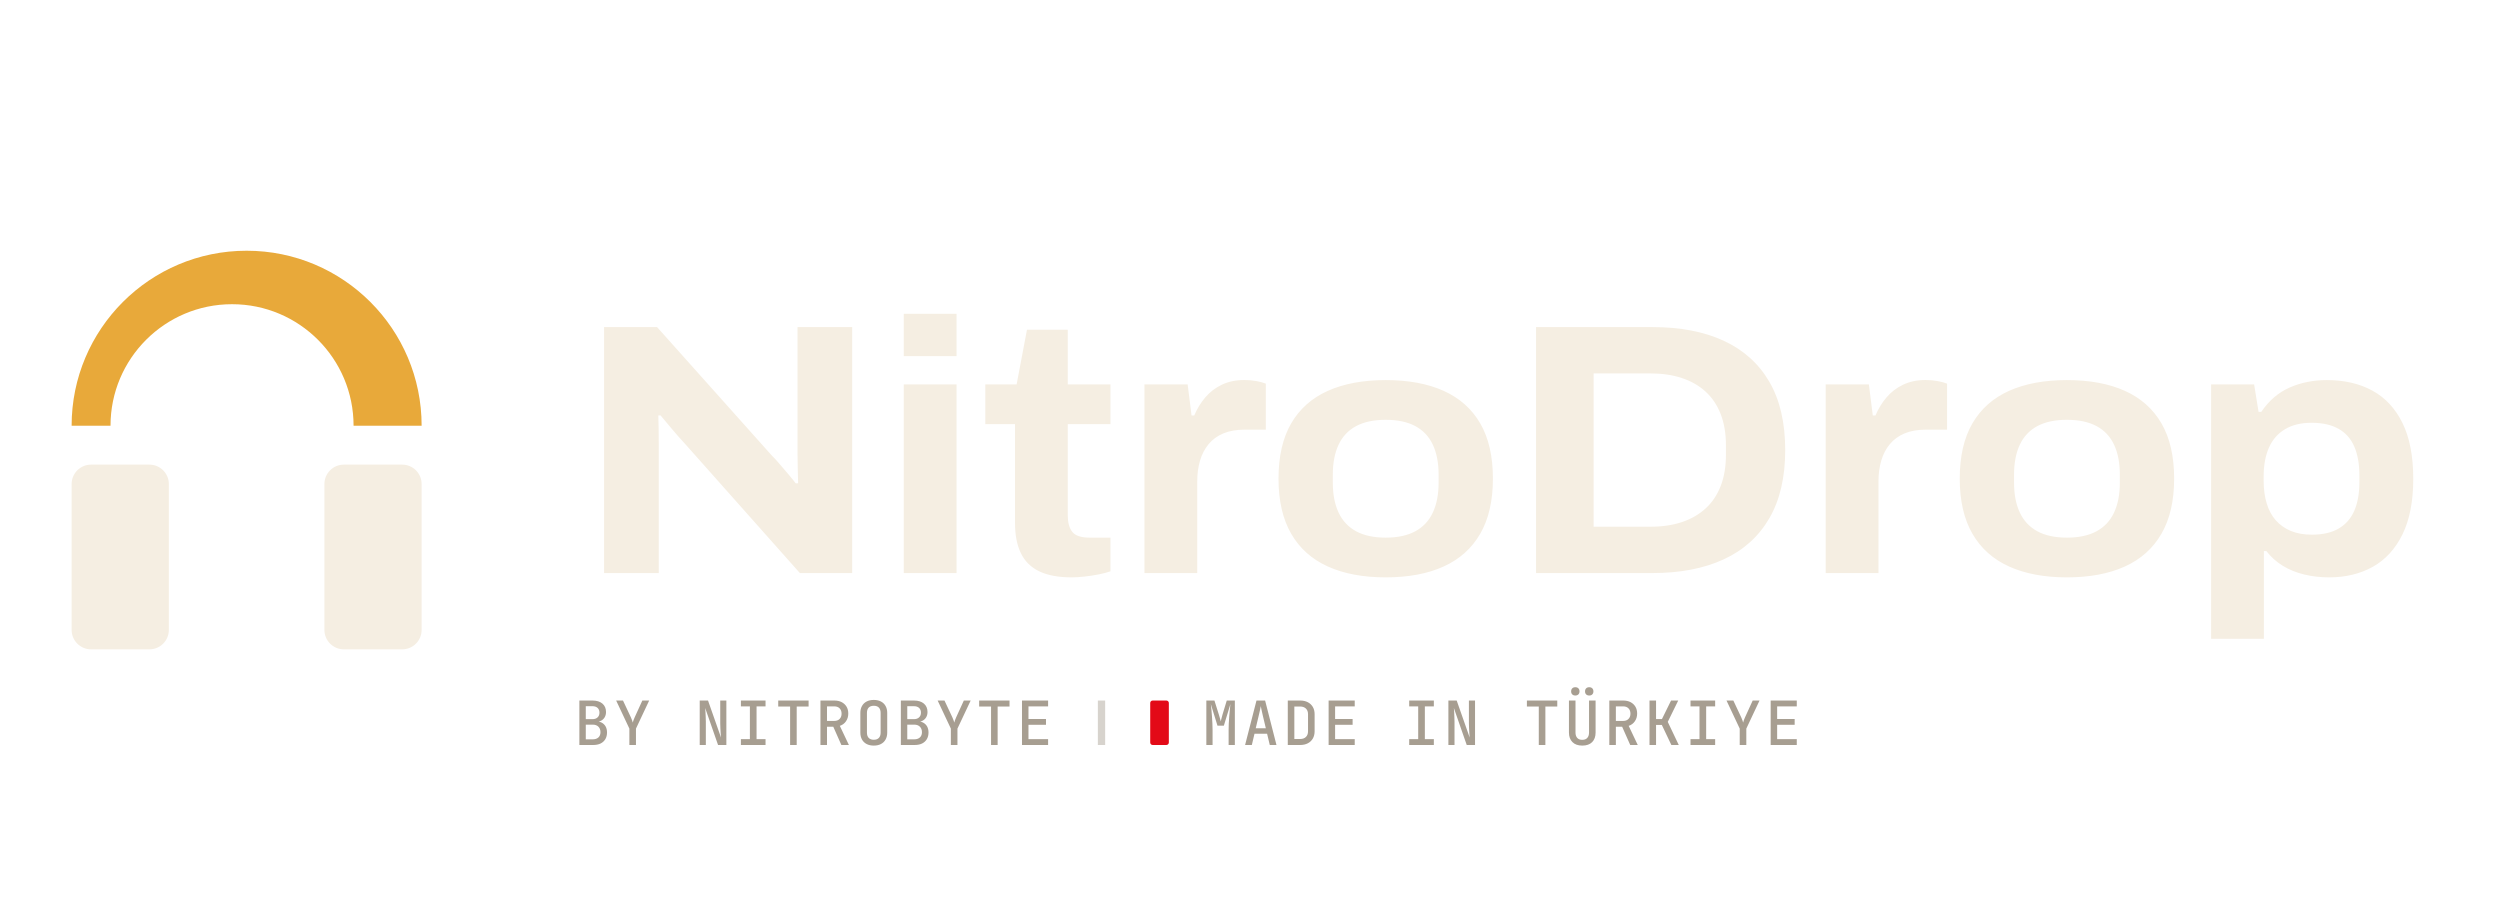
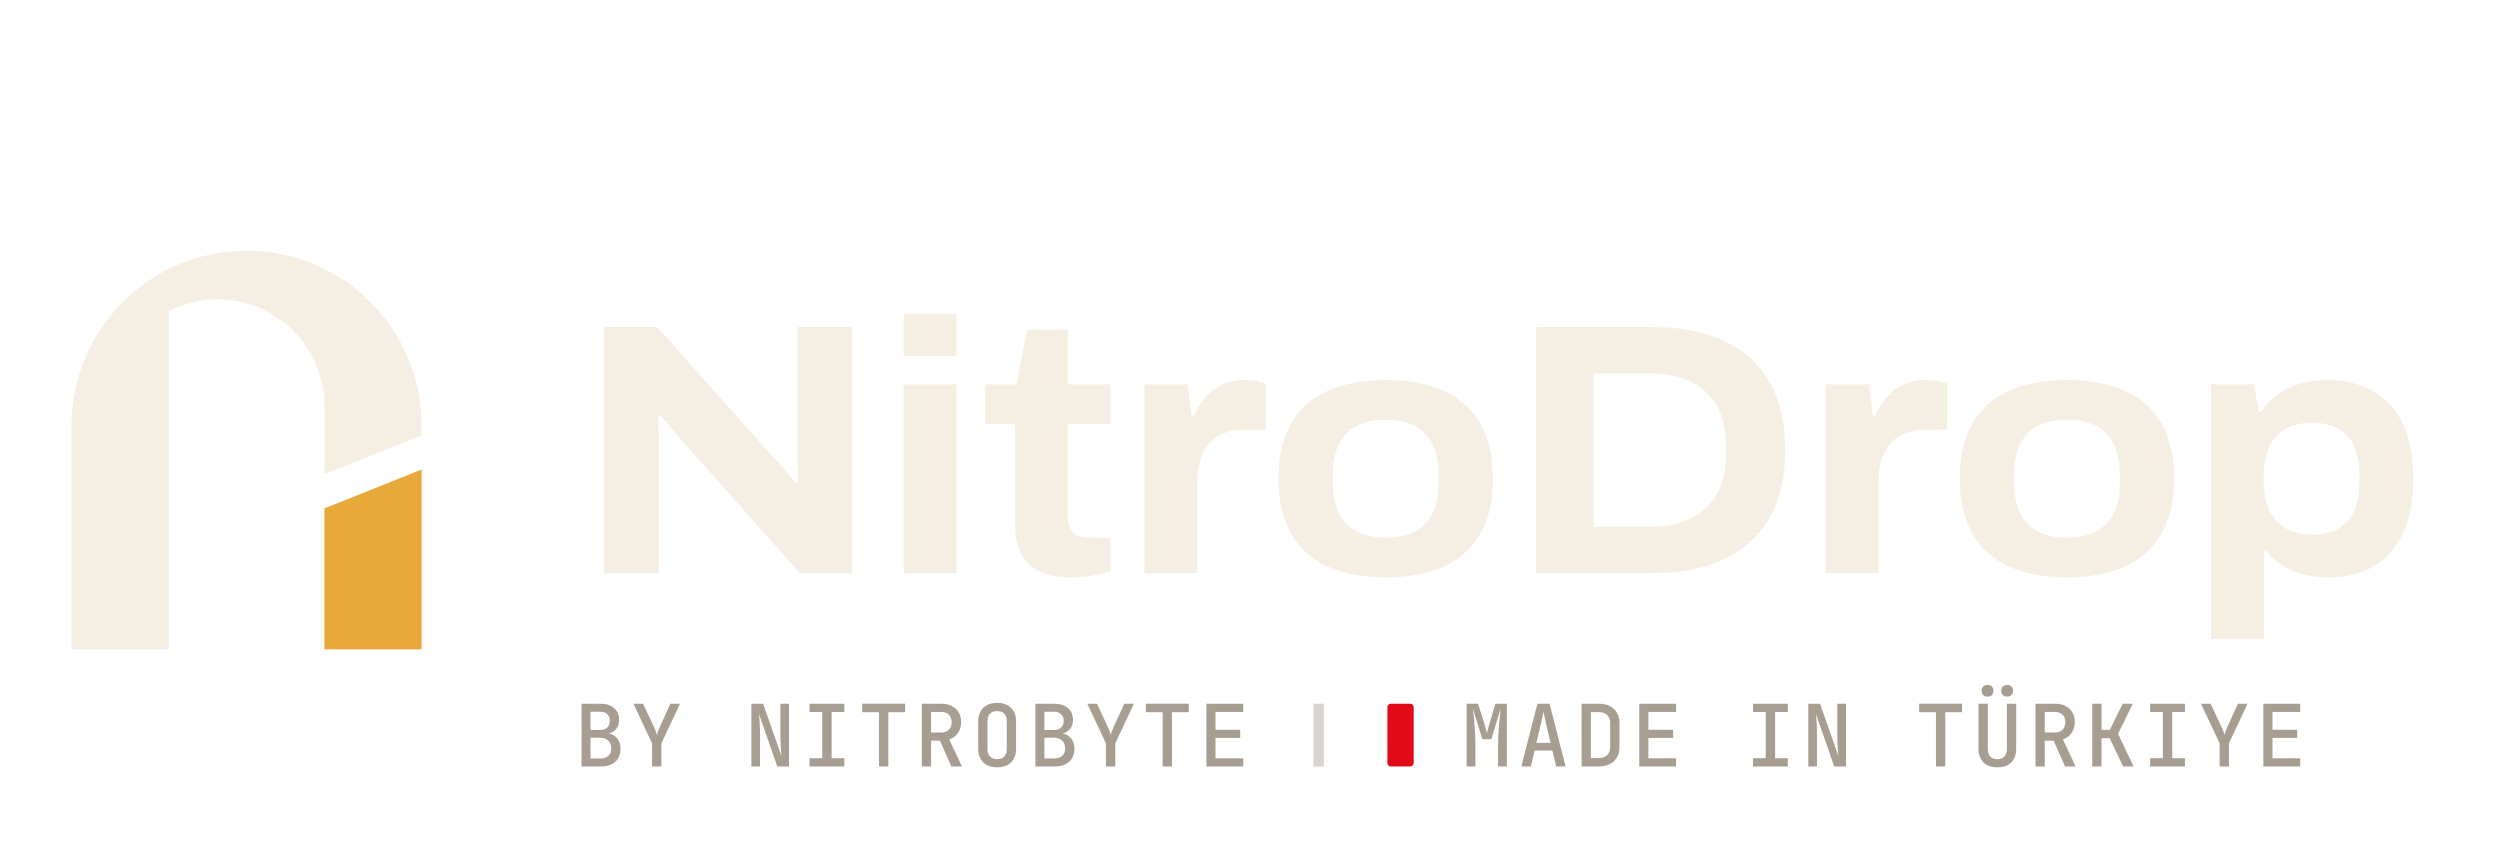
- <svg xmlns="http://www.w3.org/2000/svg" viewBox="0 0 698 253">
+ <svg xmlns="http://www.w3.org/2000/svg" viewBox="0 0 698 238">
  <g transform="translate(3.71 61.86) scale(2.7145)">
-     <path fill="#E8A93A" d="M6 21 A18 18 0 0 1 42 21 L35.0 21 A12.5 12.5 0 0 0 10.0 21 Z" />
-     <g fill="#F5EEE2">
-       <rect x="6" y="25" width="10" height="19" rx="2" />
-       <rect x="32" y="25" width="10" height="19" rx="2" />
-     </g>
+     <defs>
+       <clipPath id="na4">
+         <polygon points="-10 -10 52 -10 52 18.000 24.0 29.200 24.0 54 -10 54" />
+       </clipPath>
+       <clipPath id="nb4">
+         <polygon points="24.0 32.700 52 21.500 52 54 24.0 54" />
+       </clipPath>
+     </defs>
+     <path fill="#F5EEE2" fill-rule="evenodd" clip-path="url(#na4)" d="M6 44 L6 21 A18 18 0 0 1 42 21 L42 44 Z M16 44 L16 9.2 A11 11 0 0 1 32 19 L32 44 Z" />
+     <path fill="#E8A93A" fill-rule="evenodd" clip-path="url(#nb4)" d="M6 44 L6 21 A18 18 0 0 1 42 21 L42 44 Z M16 44 L16 9.2 A11 11 0 0 1 32 19 L32 44 Z" />
  </g>
  <path fill="#F5EEE2" d="M168.66 160.00L168.66 91.32L183.45 91.32L215.46 127.15Q216.32 127.97 217.56 129.43Q218.81 130.89 220.09 132.38Q221.36 133.88 222.17 134.95L222.83 134.93Q222.78 133.07 222.73 130.80Q222.67 128.53 222.67 126.87L222.67 91.32L237.93 91.32L237.93 160.00L223.33 160.00L191.11 123.75Q189.36 121.88 187.44 119.58Q185.53 117.28 184.42 115.97L183.80 116.00Q183.85 117.37 183.89 119.63Q183.93 121.88 183.93 124.40L183.93 160.00L168.66 160.00ZM252.33 99.44L252.33 87.62L267.07 87.62L267.07 99.44L252.33 99.44ZM252.33 160.00L252.33 107.32L267.07 107.32L267.07 160.00L252.33 160.00ZM299.21 161.20Q293.67 161.20 290.17 159.52Q286.67 157.84 285.03 154.45Q283.39 151.07 283.39 146.02L283.39 118.41L275.10 118.41L275.10 107.32L283.84 107.32L286.73 92.07L298.12 92.07L298.12 107.32L310.04 107.32L310.04 118.41L298.12 118.41L298.12 143.88Q298.12 146.92 299.39 148.51Q300.66 150.11 304.24 150.11L310.04 150.11L310.04 159.51Q308.78 159.97 306.83 160.36Q304.89 160.75 302.85 160.97Q300.82 161.20 299.21 161.20ZM319.53 160.00L319.53 107.32L331.59 107.32L332.68 115.99L333.44 115.99Q334.60 113.22 336.50 110.97Q338.39 108.73 341.14 107.41Q343.89 106.10 347.39 106.10Q349.18 106.10 350.76 106.39Q352.34 106.68 353.42 107.11L353.42 119.96L347.52 119.96Q344.07 119.96 341.57 121.00Q339.06 122.05 337.44 124.01Q335.82 125.96 335.05 128.60Q334.27 131.23 334.27 134.40L334.27 160.00L319.53 160.00ZM386.89 161.20Q377.44 161.20 370.74 158.17Q364.03 155.14 360.50 149.02Q356.96 142.89 356.96 133.64Q356.96 124.30 360.50 118.21Q364.03 112.13 370.74 109.12Q377.44 106.12 386.89 106.12Q396.38 106.12 403.06 109.12Q409.75 112.13 413.28 118.21Q416.82 124.30 416.82 133.64Q416.82 142.89 413.28 149.02Q409.75 155.14 403.06 158.17Q396.38 161.20 386.89 161.20ZM386.89 150.11Q391.85 150.11 395.14 148.34Q398.43 146.56 400.04 143.12Q401.66 139.68 401.66 134.73L401.66 132.56Q401.66 127.58 400.04 124.15Q398.43 120.72 395.14 118.96Q391.85 117.21 386.89 117.21Q381.92 117.21 378.64 118.96Q375.36 120.72 373.74 124.15Q372.12 127.58 372.12 132.56L372.12 134.73Q372.12 139.68 373.74 143.12Q375.36 146.56 378.64 148.34Q381.92 150.11 386.89 150.11ZM428.86 160.00L428.86 91.32L461.34 91.32Q472.98 91.32 481.26 95.14Q489.55 98.97 493.99 106.58Q498.43 114.19 498.43 125.68Q498.43 137.08 493.99 144.71Q489.55 152.35 481.26 156.17Q472.98 160.00 461.34 160.00L428.86 160.00ZM444.94 147.06L460.84 147.06Q465.70 147.06 469.58 145.77Q473.47 144.47 476.21 141.95Q478.96 139.44 480.42 135.68Q481.88 131.92 481.88 126.99L481.88 124.35Q481.88 119.38 480.42 115.63Q478.96 111.87 476.21 109.35Q473.47 106.84 469.58 105.55Q465.70 104.26 460.84 104.26L444.94 104.26L444.94 147.06ZM509.73 160.00L509.73 107.32L521.79 107.32L522.88 115.99L523.64 115.99Q524.80 113.22 526.70 110.97Q528.59 108.73 531.34 107.41Q534.09 106.10 537.59 106.10Q539.38 106.10 540.96 106.39Q542.54 106.68 543.62 107.11L543.62 119.96L537.72 119.96Q534.27 119.96 531.77 121.00Q529.26 122.05 527.64 124.01Q526.02 125.96 525.25 128.60Q524.47 131.23 524.47 134.40L524.47 160.00L509.73 160.00ZM577.09 161.20Q567.64 161.20 560.94 158.17Q554.23 155.14 550.70 149.02Q547.16 142.89 547.16 133.64Q547.16 124.30 550.70 118.21Q554.23 112.13 560.94 109.12Q567.64 106.12 577.09 106.12Q586.58 106.12 593.26 109.12Q599.95 112.13 603.48 118.21Q607.02 124.30 607.02 133.64Q607.02 142.89 603.48 149.02Q599.95 155.14 593.26 158.17Q586.58 161.20 577.09 161.20ZM577.09 150.11Q582.05 150.11 585.34 148.34Q588.63 146.56 590.24 143.12Q591.86 139.68 591.86 134.73L591.86 132.56Q591.86 127.58 590.24 124.15Q588.63 120.72 585.34 118.96Q582.05 117.21 577.09 117.21Q572.12 117.21 568.84 118.96Q565.56 120.72 563.94 124.15Q562.32 127.58 562.32 132.56L562.32 134.73Q562.32 139.68 563.94 143.12Q565.56 146.56 568.84 148.34Q572.12 150.11 577.09 150.11ZM617.34 178.35L617.34 107.32L629.35 107.32L630.59 114.99L631.35 114.99Q634.54 110.28 639.27 108.20Q644.00 106.12 649.66 106.12Q657.00 106.12 662.40 109.08Q667.80 112.04 670.79 118.14Q673.78 124.25 673.78 133.69Q673.78 143.04 670.79 149.16Q667.79 155.28 662.51 158.24Q657.23 161.20 650.28 161.20Q646.63 161.20 643.33 160.40Q640.02 159.60 637.34 157.96Q634.66 156.31 632.76 153.85L632.08 153.85L632.08 178.35L617.34 178.35ZM645.45 149.28Q650.01 149.28 652.94 147.58Q655.87 145.89 657.31 142.62Q658.74 139.35 658.74 134.65L658.74 132.73Q658.74 127.95 657.31 124.66Q655.87 121.37 652.90 119.71Q649.93 118.04 645.38 118.04Q640.98 118.04 637.99 119.83Q634.99 121.61 633.50 124.96Q632.01 128.30 632.01 133.02L632.01 134.25Q632.01 137.73 632.86 140.54Q633.70 143.34 635.39 145.26Q637.09 147.19 639.60 148.24Q642.12 149.28 645.45 149.28Z" />
-   <path fill="#A79E91" transform="translate(160.32 208.00)" d="M1.44 0.00L1.44 -12.41L5.11 -12.41Q6.86 -12.41 7.87 -11.56Q8.88 -10.70 8.88 -9.21Q8.88 -8.37 8.51 -7.74Q8.15 -7.12 7.50 -6.78Q6.85 -6.44 5.98 -6.45L5.98 -6.61Q6.92 -6.63 7.64 -6.26Q8.35 -5.89 8.76 -5.19Q9.16 -4.48 9.16 -3.49Q9.16 -2.43 8.70 -1.64Q8.23 -0.85 7.38 -0.42Q6.52 0.00 5.33 0.00L1.44 0.00ZM3.23 -1.58L5.18 -1.58Q6.18 -1.58 6.76 -2.11Q7.33 -2.64 7.33 -3.57Q7.33 -4.52 6.76 -5.10Q6.18 -5.68 5.18 -5.68L3.23 -5.68L3.23 -1.58ZM3.23 -7.21L5.08 -7.21Q6.00 -7.21 6.52 -7.70Q7.05 -8.19 7.05 -9.02Q7.05 -9.86 6.53 -10.35Q6.01 -10.83 5.09 -10.83L3.23 -10.83L3.23 -7.21ZM15.40 0.00L15.40 -4.57L11.71 -12.41L13.62 -12.41L15.82 -7.72Q16.03 -7.25 16.17 -6.86Q16.30 -6.46 16.35 -6.25Q16.40 -6.46 16.53 -6.86Q16.67 -7.25 16.88 -7.72L19.02 -12.41L20.93 -12.41L17.24 -4.57L17.24 0.00L15.40 0.00ZM35.04 0.00L35.04 -12.41L37.36 -12.41L40.98 -2.09Q40.94 -2.58 40.89 -3.26Q40.84 -3.94 40.81 -4.67Q40.77 -5.40 40.77 -6.00L40.77 -12.41L42.48 -12.41L42.48 0.00L40.16 0.00L36.57 -10.32Q36.61 -9.87 36.65 -9.21Q36.68 -8.55 36.71 -7.84Q36.75 -7.13 36.75 -6.51L36.75 0.00L35.04 0.00ZM46.54 0.00L46.54 -1.64L49.05 -1.64L49.05 -10.77L46.54 -10.77L46.54 -12.41L53.42 -12.41L53.42 -10.77L50.91 -10.77L50.91 -1.64L53.42 -1.64L53.42 0.00L46.54 0.00ZM60.28 0.00L60.28 -10.73L56.96 -10.73L56.96 -12.42L65.44 -12.42L65.44 -10.73L62.12 -10.73L62.12 0.00L60.28 0.00ZM68.75 0.00L68.75 -12.41L72.63 -12.41Q73.81 -12.41 74.68 -11.96Q75.55 -11.50 76.04 -10.69Q76.52 -9.88 76.52 -8.78Q76.52 -7.54 75.88 -6.62Q75.25 -5.70 74.16 -5.34L76.69 0.00L74.59 0.00L72.33 -5.10L70.58 -5.10L70.58 0.00L68.75 0.00ZM70.58 -6.72L72.63 -6.72Q73.56 -6.72 74.10 -7.27Q74.65 -7.82 74.65 -8.74Q74.65 -9.68 74.10 -10.23Q73.56 -10.78 72.63 -10.78L70.58 -10.78L70.58 -6.72ZM83.64 0.17Q82.48 0.17 81.64 -0.27Q80.80 -0.71 80.35 -1.52Q79.89 -2.34 79.89 -3.45L79.89 -8.96Q79.89 -10.08 80.35 -10.89Q80.80 -11.70 81.64 -12.14Q82.48 -12.58 83.64 -12.58Q84.80 -12.58 85.64 -12.14Q86.48 -11.70 86.93 -10.89Q87.39 -10.08 87.39 -8.97L87.39 -3.45Q87.39 -2.34 86.93 -1.52Q86.48 -0.71 85.64 -0.27Q84.80 0.17 83.64 0.17ZM83.64 -1.46Q84.57 -1.46 85.06 -1.98Q85.55 -2.49 85.55 -3.45L85.55 -8.96Q85.55 -9.92 85.06 -10.44Q84.58 -10.95 83.64 -10.95Q82.72 -10.95 82.22 -10.44Q81.73 -9.92 81.73 -8.96L81.73 -3.45Q81.73 -2.49 82.22 -1.98Q82.72 -1.46 83.64 -1.46ZM91.20 0.00L91.20 -12.41L94.87 -12.41Q96.62 -12.41 97.63 -11.56Q98.64 -10.70 98.64 -9.21Q98.64 -8.37 98.27 -7.74Q97.91 -7.12 97.26 -6.78Q96.61 -6.44 95.74 -6.45L95.74 -6.61Q96.68 -6.63 97.40 -6.26Q98.11 -5.89 98.52 -5.19Q98.92 -4.48 98.92 -3.49Q98.92 -2.43 98.46 -1.64Q97.99 -0.85 97.14 -0.42Q96.28 0.00 95.09 0.00L91.20 0.00ZM92.99 -1.58L94.94 -1.58Q95.94 -1.58 96.52 -2.11Q97.09 -2.64 97.09 -3.57Q97.09 -4.52 96.52 -5.10Q95.94 -5.68 94.94 -5.68L92.99 -5.68L92.99 -1.58ZM92.99 -7.21L94.84 -7.21Q95.76 -7.21 96.28 -7.70Q96.81 -8.19 96.81 -9.02Q96.81 -9.86 96.29 -10.35Q95.77 -10.83 94.85 -10.83L92.99 -10.83L92.99 -7.21ZM105.16 0.00L105.16 -4.57L101.47 -12.41L103.38 -12.41L105.58 -7.72Q105.79 -7.25 105.93 -6.86Q106.06 -6.46 106.11 -6.25Q106.16 -6.46 106.29 -6.86Q106.43 -7.25 106.64 -7.72L108.78 -12.41L110.69 -12.41L107.00 -4.57L107.00 0.00L105.16 0.00ZM116.38 0.00L116.38 -10.73L113.06 -10.73L113.06 -12.42L121.54 -12.42L121.54 -10.73L118.22 -10.73L118.22 0.00L116.38 0.00ZM125.02 0.00L125.02 -12.41L132.31 -12.41L132.31 -10.78L126.83 -10.78L126.83 -7.26L131.72 -7.26L131.72 -5.64L126.83 -5.64L126.83 -1.63L132.31 -1.63L132.31 0.00L125.02 0.00Z" />
-   <rect x="306.52" y="195.59" width="2.04" height="12.41" fill="#A79E91" opacity=".45" />
-   <rect x="321.14" y="195.59" width="5.20" height="12.41" rx="0.68" fill="#E30A17" />
-   <path fill="#A79E91" transform="translate(335.69 208.00)" d="M1.12 0.00L1.12 -12.41L3.38 -12.41L4.63 -8.43Q4.82 -7.86 4.95 -7.35Q5.09 -6.84 5.14 -6.58Q5.21 -6.84 5.33 -7.35Q5.45 -7.86 5.62 -8.44L6.82 -12.41L9.08 -12.41L9.08 0.00L7.34 0.00L7.34 -4.17Q7.34 -4.98 7.38 -5.95Q7.43 -6.93 7.51 -7.93Q7.59 -8.93 7.68 -9.84Q7.77 -10.74 7.84 -11.42L6.01 -5.39L4.23 -5.39L2.37 -11.42Q2.45 -10.76 2.54 -9.89Q2.62 -9.01 2.69 -8.02Q2.76 -7.04 2.81 -6.04Q2.86 -5.05 2.86 -4.17L2.86 0.00L1.12 0.00ZM11.94 0.00L15.12 -12.41L17.53 -12.41L20.70 0.00L18.83 0.00L18.08 -3.15L14.57 -3.15L13.82 0.00L11.94 0.00ZM14.91 -4.67L17.73 -4.67L16.88 -8.24Q16.65 -9.20 16.51 -9.90Q16.36 -10.60 16.32 -10.86Q16.28 -10.60 16.14 -9.90Q16.00 -9.20 15.76 -8.26L14.91 -4.67ZM23.86 0.00L23.86 -12.41L27.31 -12.41Q28.55 -12.41 29.45 -11.94Q30.35 -11.47 30.85 -10.62Q31.35 -9.77 31.35 -8.61L31.35 -3.82Q31.35 -2.66 30.85 -1.80Q30.35 -0.94 29.45 -0.47Q28.55 0.00 27.31 0.00L23.86 0.00ZM25.69 -1.67L27.31 -1.67Q28.33 -1.67 28.92 -2.24Q29.51 -2.81 29.51 -3.82L29.51 -8.61Q29.51 -9.60 28.92 -10.17Q28.33 -10.74 27.31 -10.74L25.69 -10.74L25.69 -1.67ZM35.26 0.00L35.26 -12.41L42.55 -12.41L42.55 -10.78L37.07 -10.78L37.07 -7.26L41.96 -7.26L41.96 -5.64L37.07 -5.64L37.07 -1.63L42.55 -1.63L42.55 0.00L35.26 0.00ZM57.76 0.00L57.76 -1.64L60.27 -1.64L60.27 -10.77L57.76 -10.77L57.76 -12.41L64.64 -12.41L64.64 -10.77L62.13 -10.77L62.13 -1.64L64.64 -1.64L64.64 0.00L57.76 0.00ZM68.70 0.00L68.70 -12.41L71.02 -12.41L74.64 -2.09Q74.60 -2.58 74.55 -3.26Q74.50 -3.94 74.47 -4.67Q74.43 -5.40 74.43 -6.00L74.43 -12.41L76.14 -12.41L76.14 0.00L73.82 0.00L70.23 -10.32Q70.27 -9.87 70.31 -9.21Q70.34 -8.55 70.37 -7.84Q70.41 -7.13 70.41 -6.51L70.41 0.00L68.70 0.00ZM93.94 0.00L93.94 -10.73L90.62 -10.73L90.62 -12.42L99.10 -12.42L99.10 -10.73L95.78 -10.73L95.78 0.00L93.94 0.00ZM106.08 0.17Q104.30 0.17 103.33 -0.81Q102.36 -1.79 102.36 -3.47L102.36 -12.41L104.19 -12.41L104.19 -3.48Q104.19 -2.53 104.66 -1.99Q105.13 -1.44 106.08 -1.44Q107.01 -1.44 107.49 -1.99Q107.97 -2.53 107.97 -3.48L107.97 -12.41L109.80 -12.41L109.80 -3.47Q109.80 -1.78 108.84 -0.80Q107.87 0.17 106.08 0.17ZM108.02 -13.81Q107.49 -13.81 107.17 -14.12Q106.85 -14.43 106.85 -14.96Q106.85 -15.50 107.17 -15.82Q107.49 -16.13 108.02 -16.13Q108.56 -16.13 108.87 -15.82Q109.19 -15.50 109.19 -14.96Q109.19 -14.43 108.87 -14.12Q108.56 -13.81 108.02 -13.81ZM104.14 -13.81Q103.60 -13.81 103.29 -14.12Q102.97 -14.43 102.97 -14.96Q102.97 -15.50 103.29 -15.82Q103.60 -16.13 104.14 -16.13Q104.67 -16.13 104.99 -15.82Q105.31 -15.50 105.31 -14.96Q105.31 -14.43 104.99 -14.12Q104.67 -13.81 104.14 -13.81ZM113.63 0.00L113.63 -12.41L117.51 -12.41Q118.69 -12.41 119.56 -11.96Q120.43 -11.50 120.92 -10.69Q121.40 -9.88 121.40 -8.78Q121.40 -7.54 120.76 -6.62Q120.13 -5.70 119.04 -5.34L121.57 0.00L119.47 0.00L117.21 -5.10L115.46 -5.10L115.46 0.00L113.63 0.00ZM115.46 -6.72L117.51 -6.72Q118.44 -6.72 118.98 -7.27Q119.53 -7.82 119.53 -8.74Q119.53 -9.68 118.98 -10.23Q118.44 -10.78 117.51 -10.78L115.46 -10.78L115.46 -6.72ZM124.85 0.00L124.85 -12.41L126.68 -12.41L126.68 -7.24L128.33 -7.24L130.87 -12.41L132.87 -12.41L129.95 -6.45L133.02 0.00L130.95 0.00L128.29 -5.60L126.68 -5.60L126.68 0.00L124.85 0.00ZM136.30 0.00L136.30 -1.64L138.81 -1.64L138.81 -10.77L136.30 -10.77L136.30 -12.41L143.18 -12.41L143.18 -10.77L140.67 -10.77L140.67 -1.64L143.18 -1.64L143.18 0.00L136.30 0.00ZM150.04 0.00L150.04 -4.57L146.35 -12.41L148.26 -12.41L150.46 -7.72Q150.67 -7.25 150.81 -6.86Q150.94 -6.46 150.99 -6.25Q151.04 -6.46 151.17 -6.86Q151.31 -7.25 151.52 -7.72L153.66 -12.41L155.57 -12.41L151.88 -4.57L151.88 0.00L150.04 0.00ZM158.68 0.00L158.68 -12.41L165.97 -12.41L165.97 -10.78L160.49 -10.78L160.49 -7.26L165.38 -7.26L165.38 -5.64L160.49 -5.64L160.49 -1.63L165.97 -1.63L165.97 0.00L158.68 0.00Z" />
+   <path fill="#A79E91" transform="translate(160.32 214.00)" d="M2.04 0.00L2.04 -17.52L7.21 -17.52Q9.69 -17.52 11.11 -16.32Q12.54 -15.11 12.54 -13.00Q12.54 -11.81 12.02 -10.93Q11.51 -10.05 10.59 -9.57Q9.67 -9.09 8.45 -9.11L8.45 -9.34Q9.78 -9.36 10.78 -8.84Q11.79 -8.32 12.36 -7.32Q12.94 -6.32 12.94 -4.93Q12.94 -3.43 12.28 -2.31Q11.62 -1.20 10.41 -0.60Q9.20 0.00 7.52 0.00L2.04 0.00ZM4.56 -2.23L7.31 -2.23Q8.72 -2.23 9.54 -2.98Q10.35 -3.73 10.35 -5.04Q10.35 -6.38 9.54 -7.20Q8.72 -8.02 7.31 -8.02L4.56 -8.02L4.56 -2.23ZM4.56 -10.18L7.18 -10.18Q8.47 -10.18 9.21 -10.87Q9.95 -11.56 9.95 -12.74Q9.95 -13.92 9.22 -14.61Q8.48 -15.29 7.19 -15.29L4.56 -15.29L4.56 -10.18ZM21.74 0.00L21.74 -6.46L16.54 -17.52L19.23 -17.52L22.33 -10.90Q22.63 -10.24 22.82 -9.68Q23.02 -9.12 23.08 -8.82Q23.15 -9.12 23.34 -9.68Q23.54 -10.24 23.83 -10.90L26.86 -17.52L29.54 -17.52L24.34 -6.46L24.34 0.00L21.74 0.00ZM49.46 0.00L49.46 -17.52L52.74 -17.52L57.85 -2.95Q57.79 -3.64 57.72 -4.60Q57.65 -5.56 57.61 -6.59Q57.56 -7.62 57.56 -8.47L57.56 -17.52L59.98 -17.52L59.98 0.00L56.70 0.00L51.62 -14.57Q51.68 -13.93 51.73 -13.00Q51.79 -12.07 51.83 -11.07Q51.88 -10.07 51.88 -9.19L51.88 0.00L49.46 0.00ZM65.70 0.00L65.70 -2.31L69.25 -2.31L69.25 -15.21L65.70 -15.21L65.70 -17.52L75.42 -17.52L75.42 -15.21L71.87 -15.21L71.87 -2.31L75.42 -2.31L75.42 0.00L65.70 0.00ZM85.10 0.00L85.10 -15.15L80.41 -15.15L80.41 -17.54L92.39 -17.54L92.39 -15.15L87.70 -15.15L87.70 0.00L85.10 0.00ZM97.05 0.00L97.05 -17.52L102.54 -17.52Q104.20 -17.52 105.43 -16.88Q106.66 -16.24 107.34 -15.09Q108.02 -13.94 108.02 -12.39Q108.02 -10.64 107.13 -9.35Q106.23 -8.05 104.70 -7.54L108.26 0.00L105.31 0.00L102.11 -7.20L99.64 -7.20L99.64 0.00L97.05 0.00ZM99.64 -9.49L102.54 -9.49Q103.84 -9.49 104.61 -10.27Q105.38 -11.04 105.38 -12.34Q105.38 -13.67 104.61 -14.45Q103.84 -15.22 102.54 -15.22L99.64 -15.22L99.64 -9.49ZM118.08 0.24Q116.45 0.24 115.26 -0.38Q114.07 -1.00 113.43 -2.15Q112.79 -3.30 112.79 -4.87L112.79 -12.65Q112.79 -14.23 113.43 -15.38Q114.07 -16.52 115.26 -17.14Q116.45 -17.76 118.08 -17.76Q119.72 -17.76 120.90 -17.14Q122.09 -16.52 122.73 -15.38Q123.37 -14.23 123.37 -12.66L123.37 -4.87Q123.37 -3.30 122.73 -2.15Q122.09 -1.00 120.90 -0.38Q119.72 0.24 118.08 0.24ZM118.08 -2.06Q119.40 -2.06 120.09 -2.79Q120.78 -3.52 120.78 -4.87L120.78 -12.65Q120.78 -14.01 120.09 -14.73Q119.40 -15.46 118.08 -15.46Q116.77 -15.46 116.08 -14.73Q115.38 -14.01 115.38 -12.65L115.38 -4.87Q115.38 -3.52 116.08 -2.79Q116.78 -2.06 118.08 -2.06ZM128.76 0.00L128.76 -17.52L133.93 -17.52Q136.41 -17.52 137.83 -16.32Q139.26 -15.11 139.26 -13.00Q139.26 -11.81 138.74 -10.93Q138.23 -10.05 137.31 -9.57Q136.39 -9.09 135.17 -9.11L135.17 -9.34Q136.50 -9.36 137.50 -8.84Q138.51 -8.32 139.08 -7.32Q139.66 -6.32 139.66 -4.93Q139.66 -3.43 139.00 -2.31Q138.34 -1.20 137.13 -0.60Q135.92 0.00 134.24 0.00L128.76 0.00ZM131.28 -2.23L134.03 -2.23Q135.44 -2.23 136.26 -2.98Q137.07 -3.73 137.07 -5.04Q137.07 -6.38 136.26 -7.20Q135.44 -8.02 134.03 -8.02L131.28 -8.02L131.28 -2.23ZM131.28 -10.18L133.90 -10.18Q135.19 -10.18 135.93 -10.87Q136.67 -11.56 136.67 -12.74Q136.67 -13.92 135.94 -14.61Q135.20 -15.29 133.91 -15.29L131.28 -15.29L131.28 -10.18ZM148.46 0.00L148.46 -6.46L143.26 -17.52L145.95 -17.52L149.05 -10.90Q149.35 -10.24 149.54 -9.68Q149.74 -9.12 149.80 -8.82Q149.87 -9.12 150.06 -9.68Q150.26 -10.24 150.55 -10.90L153.58 -17.52L156.26 -17.52L151.06 -6.46L151.06 0.00L148.46 0.00ZM164.30 0.00L164.30 -15.15L159.61 -15.15L159.61 -17.54L171.59 -17.54L171.59 -15.15L166.90 -15.15L166.90 0.00L164.30 0.00ZM176.50 0.00L176.50 -17.52L186.79 -17.52L186.79 -15.22L179.05 -15.22L179.05 -10.24L185.95 -10.24L185.95 -7.96L179.05 -7.96L179.05 -2.30L186.79 -2.30L186.79 0.00L176.50 0.00Z" />
+   <rect x="366.72" y="196.48" width="2.88" height="17.52" fill="#A79E91" opacity=".45" />
+   <rect x="387.36" y="196.48" width="7.34" height="17.52" rx="0.96" fill="#E30A17" />
+   <path fill="#A79E91" transform="translate(407.90 214.00)" d="M1.58 0.00L1.58 -17.52L4.78 -17.52L6.54 -11.90Q6.80 -11.10 6.99 -10.38Q7.18 -9.66 7.26 -9.29Q7.35 -9.66 7.52 -10.38Q7.70 -11.10 7.94 -11.92L9.62 -17.52L12.82 -17.52L12.82 0.00L10.36 0.00L10.36 -5.89Q10.36 -7.03 10.42 -8.40Q10.49 -9.78 10.61 -11.19Q10.72 -12.61 10.85 -13.89Q10.98 -15.16 11.07 -16.12L8.48 -7.61L5.97 -7.61L3.34 -16.12Q3.46 -15.19 3.58 -13.96Q3.70 -12.72 3.80 -11.33Q3.90 -9.93 3.97 -8.53Q4.04 -7.13 4.04 -5.89L4.04 0.00L1.58 0.00ZM16.86 0.00L21.34 -17.52L24.74 -17.52L29.22 0.00L26.59 0.00L25.53 -4.45L20.57 -4.45L19.51 0.00L16.86 0.00ZM21.05 -6.59L25.02 -6.59L23.83 -11.64Q23.51 -12.98 23.31 -13.98Q23.10 -14.97 23.04 -15.34Q22.98 -14.97 22.78 -13.98Q22.58 -12.99 22.26 -11.66L21.05 -6.59ZM33.68 0.00L33.68 -17.52L38.56 -17.52Q40.30 -17.52 41.57 -16.86Q42.84 -16.20 43.55 -14.99Q44.26 -13.79 44.26 -12.16L44.26 -5.39Q44.26 -3.76 43.55 -2.55Q42.84 -1.33 41.57 -0.67Q40.30 0.00 38.56 0.00L33.68 0.00ZM36.27 -2.35L38.56 -2.35Q40.00 -2.35 40.83 -3.16Q41.66 -3.97 41.66 -5.39L41.66 -12.16Q41.66 -13.55 40.83 -14.36Q40.00 -15.17 38.56 -15.17L36.27 -15.17L36.27 -2.35ZM49.78 0.00L49.78 -17.52L60.07 -17.52L60.07 -15.22L52.33 -15.22L52.33 -10.24L59.23 -10.24L59.23 -7.96L52.33 -7.96L52.33 -2.30L60.07 -2.30L60.07 0.00L49.78 0.00ZM81.54 0.00L81.54 -2.31L85.09 -2.31L85.09 -15.21L81.54 -15.21L81.54 -17.52L91.26 -17.52L91.26 -15.21L87.71 -15.21L87.71 -2.31L91.26 -2.31L91.26 0.00L81.54 0.00ZM96.98 0.00L96.98 -17.52L100.26 -17.52L105.37 -2.95Q105.31 -3.64 105.24 -4.60Q105.17 -5.56 105.13 -6.59Q105.08 -7.62 105.08 -8.47L105.08 -17.52L107.50 -17.52L107.50 0.00L104.22 0.00L99.14 -14.57Q99.20 -13.93 99.25 -13.00Q99.31 -12.07 99.35 -11.07Q99.40 -10.07 99.40 -9.19L99.40 0.00L96.98 0.00ZM132.62 0.00L132.62 -15.15L127.93 -15.15L127.93 -17.54L139.91 -17.54L139.91 -15.15L135.22 -15.15L135.22 0.00L132.62 0.00ZM149.76 0.24Q147.25 0.24 145.88 -1.14Q144.50 -2.52 144.50 -4.90L144.50 -17.52L147.10 -17.52L147.10 -4.91Q147.10 -3.57 147.76 -2.80Q148.43 -2.04 149.76 -2.04Q151.07 -2.04 151.75 -2.80Q152.42 -3.57 152.42 -4.91L152.42 -17.52L155.02 -17.52L155.02 -4.90Q155.02 -2.51 153.65 -1.14Q152.29 0.24 149.76 0.24ZM152.50 -19.50Q151.75 -19.50 151.30 -19.94Q150.85 -20.37 150.85 -21.12Q150.85 -21.88 151.30 -22.33Q151.75 -22.77 152.50 -22.77Q153.26 -22.77 153.71 -22.33Q154.15 -21.88 154.15 -21.12Q154.15 -20.37 153.71 -19.94Q153.26 -19.50 152.50 -19.50ZM147.02 -19.50Q146.26 -19.50 145.81 -19.94Q145.37 -20.37 145.37 -21.12Q145.37 -21.88 145.81 -22.33Q146.26 -22.77 147.02 -22.77Q147.77 -22.77 148.22 -22.33Q148.67 -21.88 148.67 -21.12Q148.67 -20.37 148.22 -19.94Q147.77 -19.50 147.02 -19.50ZM160.41 0.00L160.41 -17.52L165.90 -17.52Q167.56 -17.52 168.79 -16.88Q170.02 -16.24 170.70 -15.09Q171.38 -13.94 171.38 -12.39Q171.38 -10.64 170.49 -9.35Q169.59 -8.05 168.06 -7.54L171.62 0.00L168.67 0.00L165.47 -7.20L163.00 -7.20L163.00 0.00L160.41 0.00ZM163.00 -9.49L165.90 -9.49Q167.20 -9.49 167.97 -10.27Q168.74 -11.04 168.74 -12.34Q168.74 -13.67 167.97 -14.45Q167.20 -15.22 165.90 -15.22L163.00 -15.22L163.00 -9.49ZM176.25 0.00L176.25 -17.52L178.85 -17.52L178.85 -10.22L181.17 -10.22L184.76 -17.52L187.58 -17.52L183.46 -9.11L187.79 0.00L184.87 0.00L181.12 -7.90L178.85 -7.90L178.85 0.00L176.25 0.00ZM192.42 0.00L192.42 -2.31L195.97 -2.31L195.97 -15.21L192.42 -15.21L192.42 -17.52L202.14 -17.52L202.14 -15.21L198.59 -15.21L198.59 -2.31L202.14 -2.31L202.14 0.00L192.42 0.00ZM211.82 0.00L211.82 -6.46L206.62 -17.52L209.31 -17.52L212.41 -10.90Q212.71 -10.24 212.90 -9.68Q213.10 -9.12 213.16 -8.82Q213.23 -9.12 213.42 -9.68Q213.62 -10.24 213.91 -10.90L216.94 -17.52L219.62 -17.52L214.42 -6.46L214.42 0.00L211.82 0.00ZM224.02 0.00L224.02 -17.52L234.31 -17.52L234.31 -15.22L226.57 -15.22L226.57 -10.24L233.47 -10.24L233.47 -7.96L226.57 -7.96L226.57 -2.30L234.31 -2.30L234.31 0.00L224.02 0.00Z" />
</svg>
